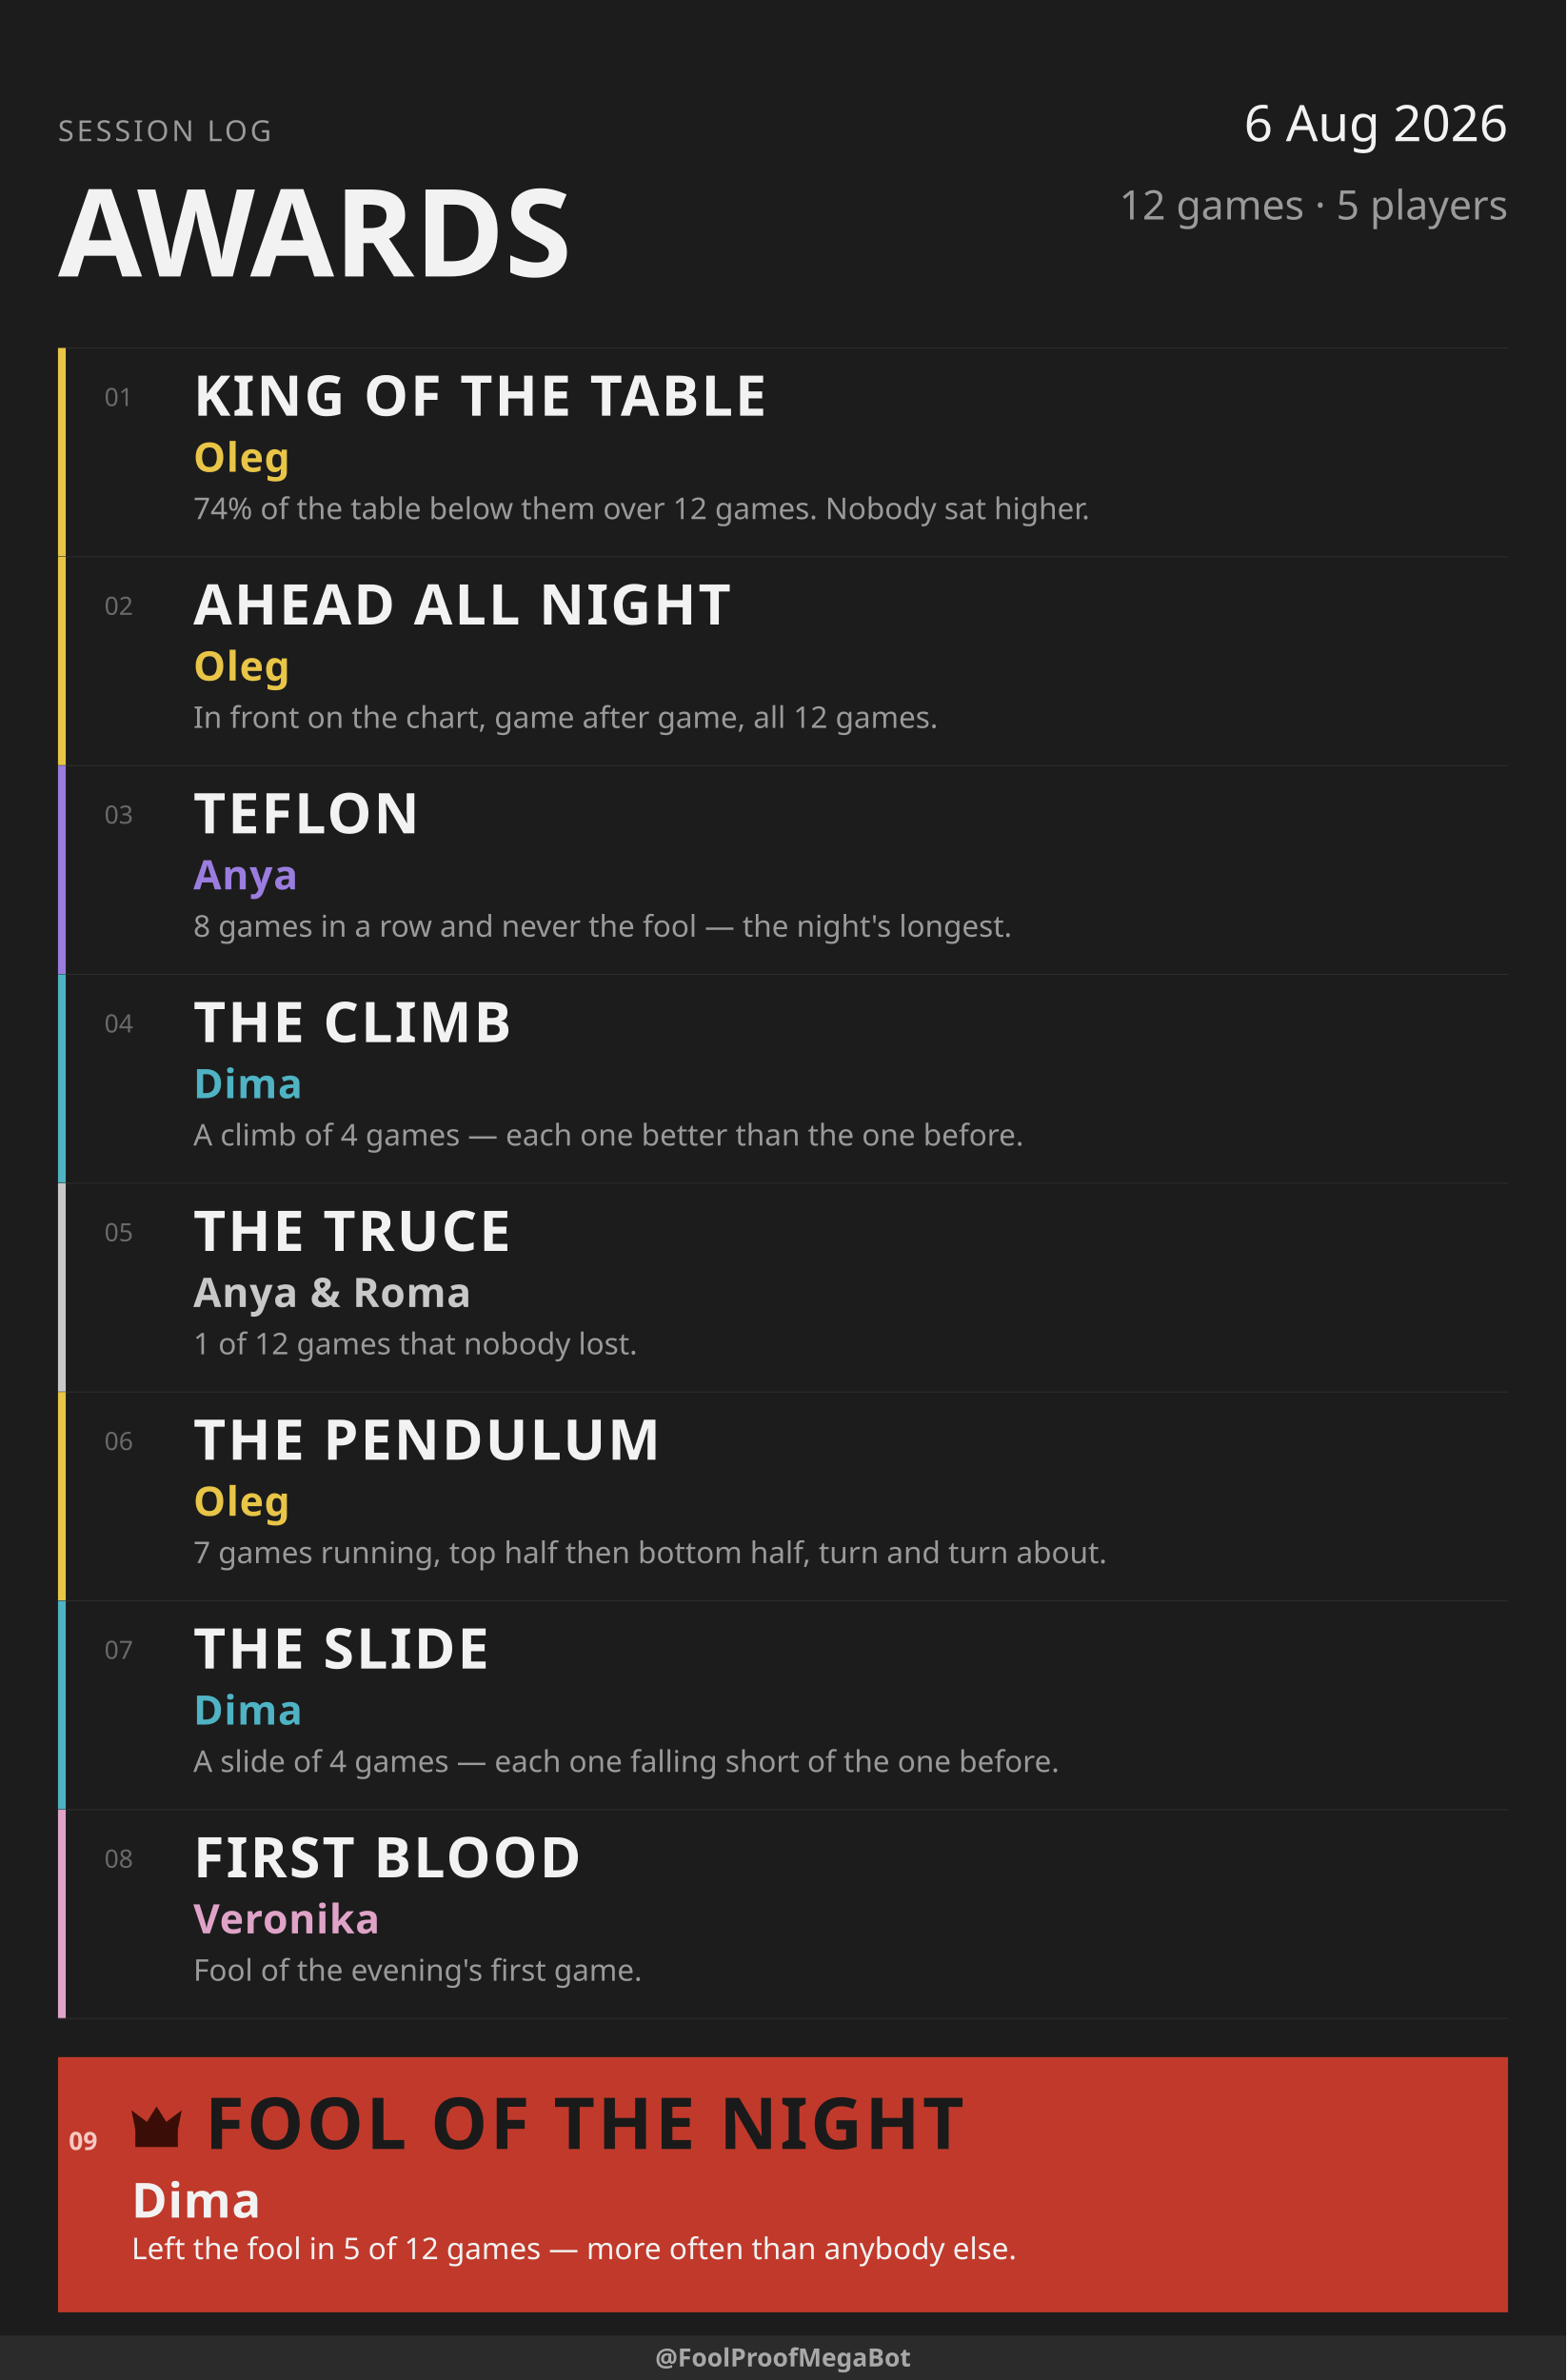
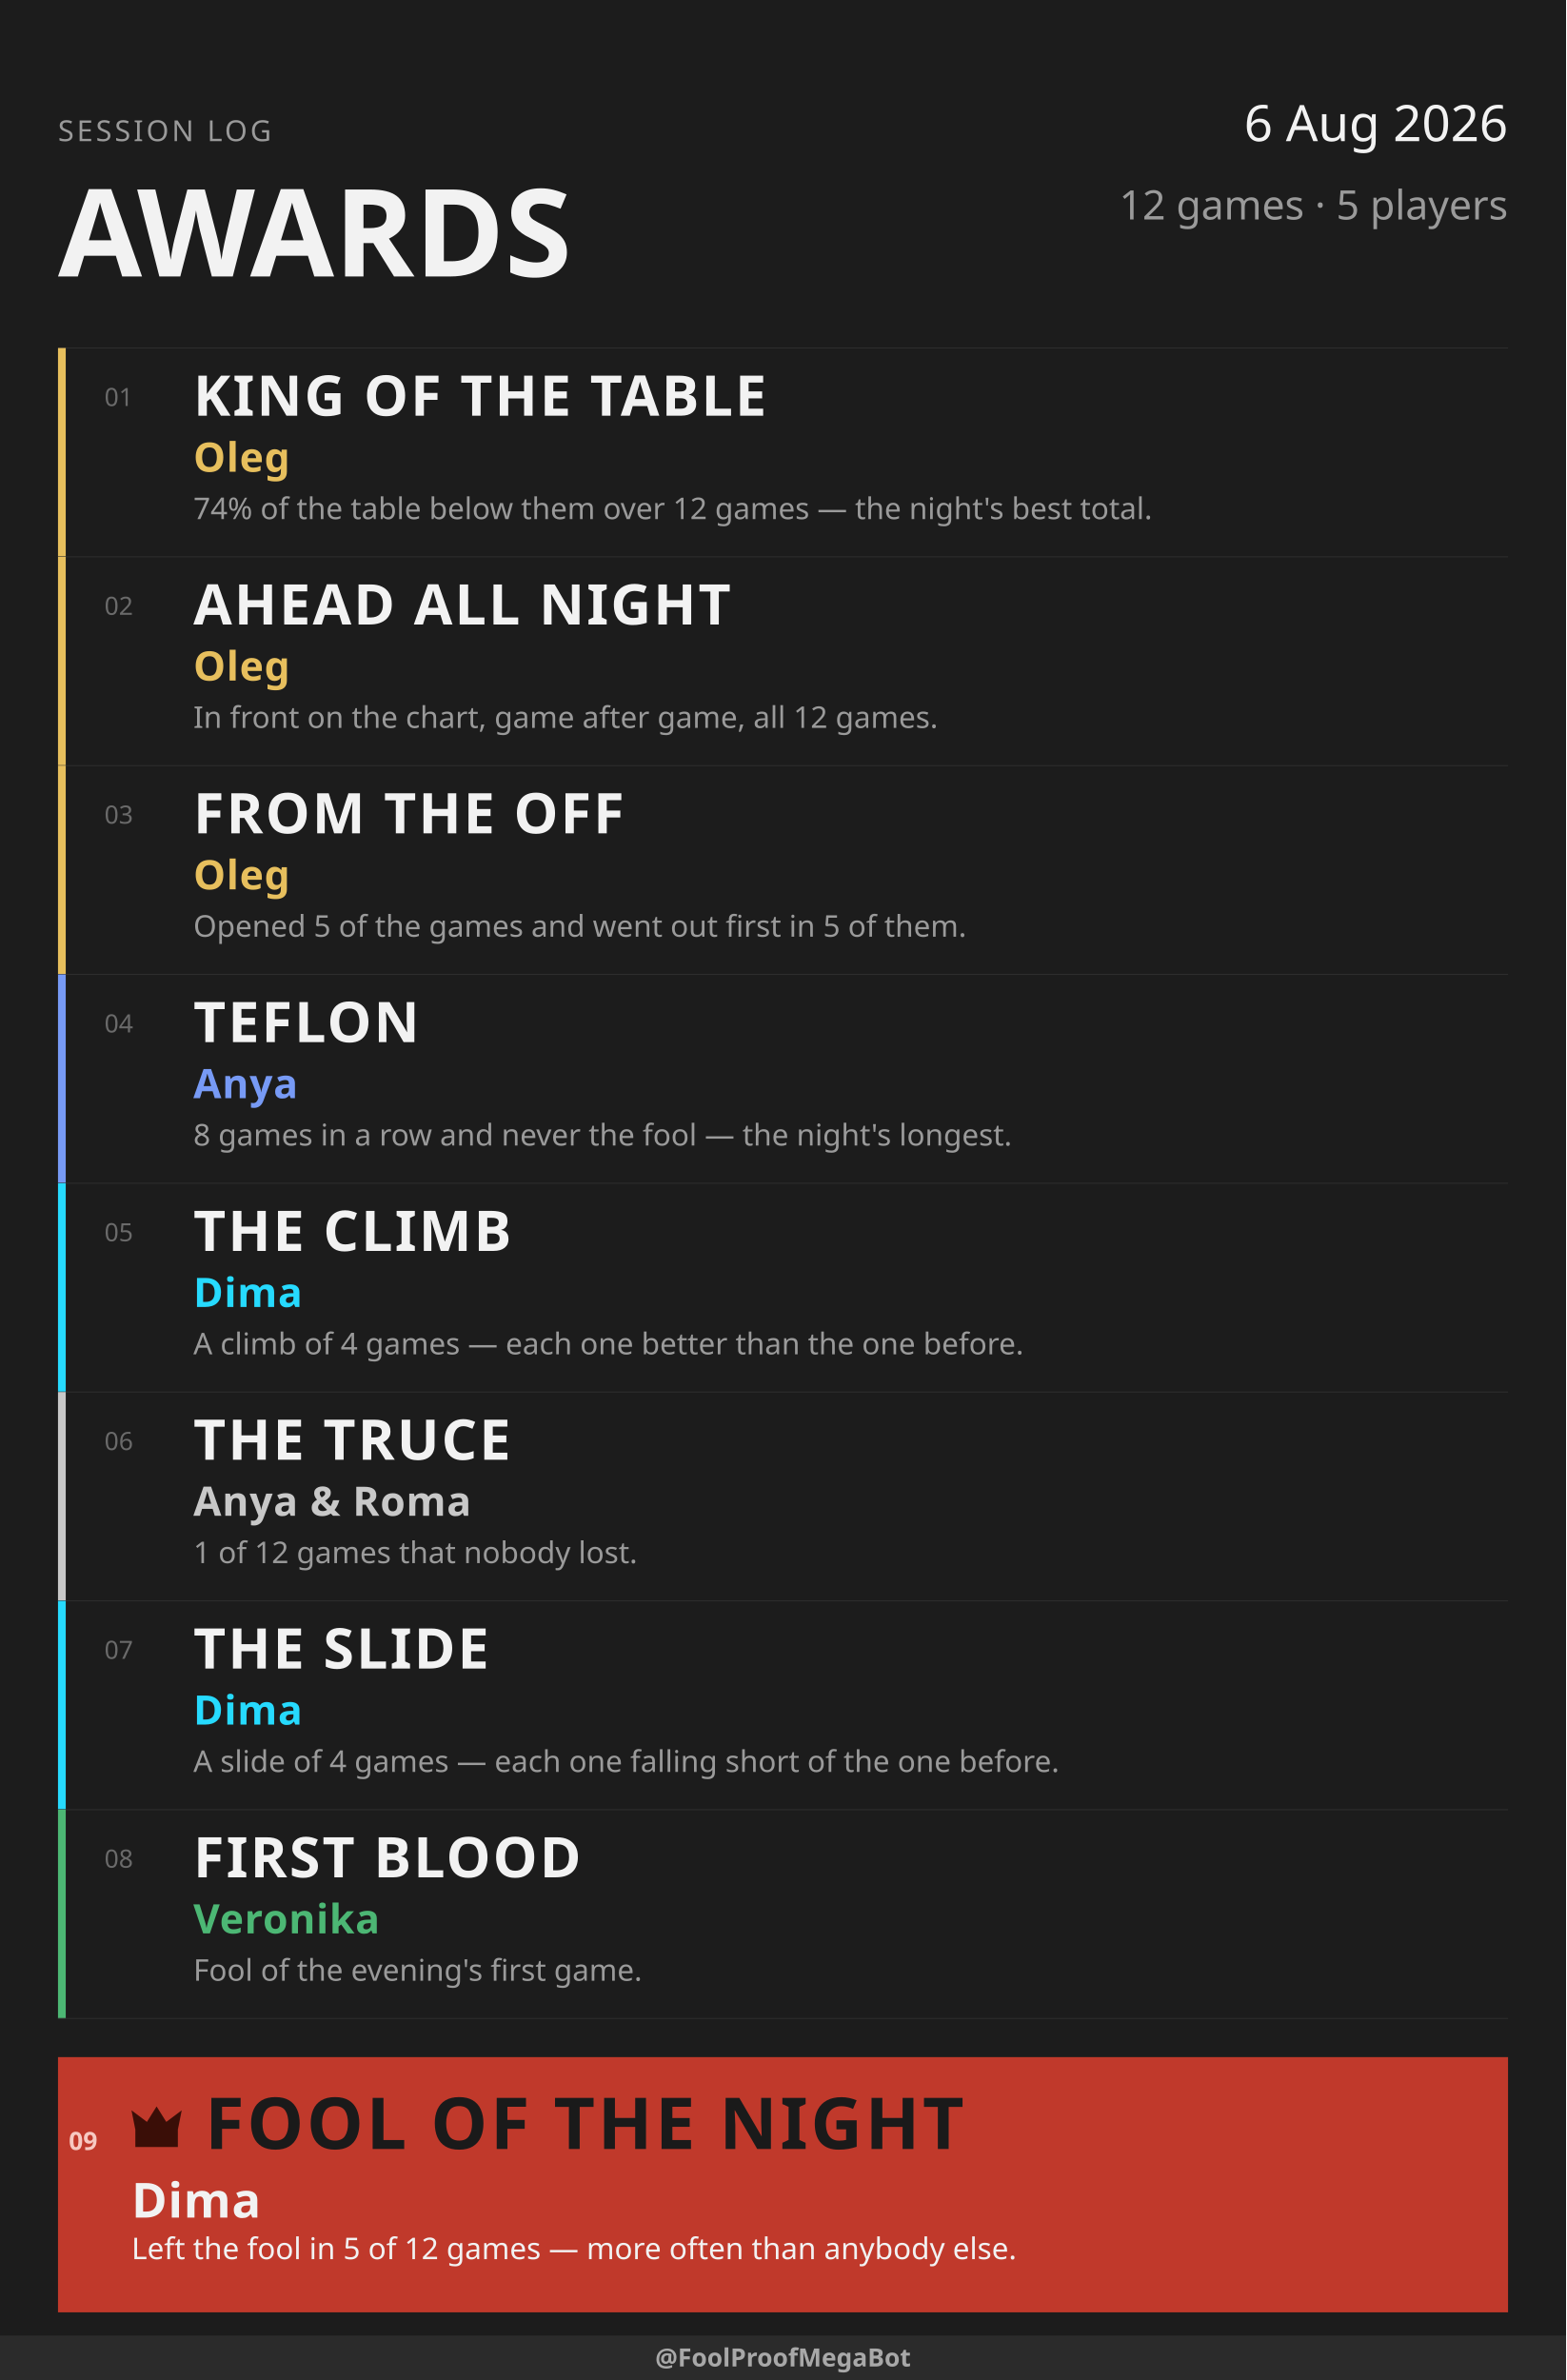
<svg xmlns="http://www.w3.org/2000/svg" width="1620" height="2462" viewBox="0 0 1620 2462">
  <rect x="0" y="0" width="1620" height="2462" fill="#1c1c1c" />
  <text x="60" y="146" fill="#9a9a9a" font-family="Noto Sans" font-size="30" letter-spacing="3">SESSION LOG</text>
  <text x="60" y="286" fill="#f2f2f2" font-family="Noto Sans" font-weight="bold" font-size="126">AWARDS</text>
  <text x="1560" y="146" fill="#f2f2f2" font-family="Noto Sans" font-size="52" text-anchor="end">6 Aug 2026</text>
  <text x="1560" y="227" fill="#9a9a9a" font-family="Noto Sans" font-size="42" text-anchor="end">12 games · 5 players</text>
  <line x1="60" y1="360" x2="1560" y2="360" stroke="#2e2e2e" stroke-width="1" />
-   <rect x="60" y="360" width="8" height="216" fill="#e8c547" />
+   <rect x="60" y="360" width="8" height="216" fill="#e7bf5d" />
  <text x="108" y="420" fill="#6a6a6a" font-family="Noto Sans" font-size="26">01</text>
  <text x="200" y="430" fill="#f2f2f2" font-family="Noto Sans" font-weight="bold" font-size="58" letter-spacing="2.2">KING OF THE TABLE</text>
-   <text x="200" y="488" fill="#e8c547" font-family="Noto Sans" font-weight="bold" font-size="42" letter-spacing="0.8">Oleg</text>
-   <text x="200" y="537" fill="#9a9a9a" font-family="Noto Sans" font-size="31">74% of the table below them over 12 games. Nobody sat higher.</text>
+   <text x="200" y="488" fill="#e7bf5d" font-family="Noto Sans" font-weight="bold" font-size="42" letter-spacing="0.8">Oleg</text>
+   <text x="200" y="537" fill="#9a9a9a" font-family="Noto Sans" font-size="31">74% of the table below them over 12 games — the night's best total.</text>
  <line x1="60" y1="576" x2="1560" y2="576" stroke="#2e2e2e" stroke-width="1" />
-   <rect x="60" y="576" width="8" height="216" fill="#e8c547" />
+   <rect x="60" y="576" width="8" height="216" fill="#e7bf5d" />
  <text x="108" y="636" fill="#6a6a6a" font-family="Noto Sans" font-size="26">02</text>
  <text x="200" y="646" fill="#f2f2f2" font-family="Noto Sans" font-weight="bold" font-size="58" letter-spacing="2.2">AHEAD ALL NIGHT</text>
-   <text x="200" y="704" fill="#e8c547" font-family="Noto Sans" font-weight="bold" font-size="42" letter-spacing="0.8">Oleg</text>
+   <text x="200" y="704" fill="#e7bf5d" font-family="Noto Sans" font-weight="bold" font-size="42" letter-spacing="0.8">Oleg</text>
  <text x="200" y="753" fill="#9a9a9a" font-family="Noto Sans" font-size="31">In front on the chart, game after game, all 12 games.</text>
  <line x1="60" y1="792" x2="1560" y2="792" stroke="#2e2e2e" stroke-width="1" />
-   <rect x="60" y="792" width="8" height="216" fill="#9b7de0" />
+   <rect x="60" y="792" width="8" height="216" fill="#e7bf5d" />
  <text x="108" y="852" fill="#6a6a6a" font-family="Noto Sans" font-size="26">03</text>
-   <text x="200" y="862" fill="#f2f2f2" font-family="Noto Sans" font-weight="bold" font-size="58" letter-spacing="2.2">TEFLON</text>
-   <text x="200" y="920" fill="#9b7de0" font-family="Noto Sans" font-weight="bold" font-size="42" letter-spacing="0.8">Anya</text>
-   <text x="200" y="969" fill="#9a9a9a" font-family="Noto Sans" font-size="31">8 games in a row and never the fool — the night's longest.</text>
+   <text x="200" y="862" fill="#f2f2f2" font-family="Noto Sans" font-weight="bold" font-size="58" letter-spacing="2.2">FROM THE OFF</text>
+   <text x="200" y="920" fill="#e7bf5d" font-family="Noto Sans" font-weight="bold" font-size="42" letter-spacing="0.8">Oleg</text>
+   <text x="200" y="969" fill="#9a9a9a" font-family="Noto Sans" font-size="31">Opened 5 of the games and went out first in 5 of them.</text>
  <line x1="60" y1="1008" x2="1560" y2="1008" stroke="#2e2e2e" stroke-width="1" />
-   <rect x="60" y="1008" width="8" height="216" fill="#4fb3c4" />
+   <rect x="60" y="1008" width="8" height="216" fill="#779af5" />
  <text x="108" y="1068" fill="#6a6a6a" font-family="Noto Sans" font-size="26">04</text>
-   <text x="200" y="1078" fill="#f2f2f2" font-family="Noto Sans" font-weight="bold" font-size="58" letter-spacing="2.2">THE CLIMB</text>
-   <text x="200" y="1136" fill="#4fb3c4" font-family="Noto Sans" font-weight="bold" font-size="42" letter-spacing="0.8">Dima</text>
-   <text x="200" y="1185" fill="#9a9a9a" font-family="Noto Sans" font-size="31">A climb of 4 games — each one better than the one before.</text>
+   <text x="200" y="1078" fill="#f2f2f2" font-family="Noto Sans" font-weight="bold" font-size="58" letter-spacing="2.2">TEFLON</text>
+   <text x="200" y="1136" fill="#779af5" font-family="Noto Sans" font-weight="bold" font-size="42" letter-spacing="0.8">Anya</text>
+   <text x="200" y="1185" fill="#9a9a9a" font-family="Noto Sans" font-size="31">8 games in a row and never the fool — the night's longest.</text>
  <line x1="60" y1="1224" x2="1560" y2="1224" stroke="#2e2e2e" stroke-width="1" />
-   <rect x="60" y="1224" width="8" height="216" fill="#c8c8c8" />
+   <rect x="60" y="1224" width="8" height="216" fill="#26dafe" />
  <text x="108" y="1284" fill="#6a6a6a" font-family="Noto Sans" font-size="26">05</text>
-   <text x="200" y="1294" fill="#f2f2f2" font-family="Noto Sans" font-weight="bold" font-size="58" letter-spacing="2.2">THE TRUCE</text>
-   <text x="200" y="1352" fill="#c8c8c8" font-family="Noto Sans" font-weight="bold" font-size="42" letter-spacing="0.8">Anya &amp; Roma</text>
-   <text x="200" y="1401" fill="#9a9a9a" font-family="Noto Sans" font-size="31">1 of 12 games that nobody lost.</text>
+   <text x="200" y="1294" fill="#f2f2f2" font-family="Noto Sans" font-weight="bold" font-size="58" letter-spacing="2.2">THE CLIMB</text>
+   <text x="200" y="1352" fill="#26dafe" font-family="Noto Sans" font-weight="bold" font-size="42" letter-spacing="0.8">Dima</text>
+   <text x="200" y="1401" fill="#9a9a9a" font-family="Noto Sans" font-size="31">A climb of 4 games — each one better than the one before.</text>
  <line x1="60" y1="1440" x2="1560" y2="1440" stroke="#2e2e2e" stroke-width="1" />
-   <rect x="60" y="1440" width="8" height="216" fill="#e8c547" />
+   <rect x="60" y="1440" width="8" height="216" fill="#c8c8c8" />
  <text x="108" y="1500" fill="#6a6a6a" font-family="Noto Sans" font-size="26">06</text>
-   <text x="200" y="1510" fill="#f2f2f2" font-family="Noto Sans" font-weight="bold" font-size="58" letter-spacing="2.2">THE PENDULUM</text>
-   <text x="200" y="1568" fill="#e8c547" font-family="Noto Sans" font-weight="bold" font-size="42" letter-spacing="0.8">Oleg</text>
-   <text x="200" y="1617" fill="#9a9a9a" font-family="Noto Sans" font-size="31">7 games running, top half then bottom half, turn and turn about.</text>
+   <text x="200" y="1510" fill="#f2f2f2" font-family="Noto Sans" font-weight="bold" font-size="58" letter-spacing="2.2">THE TRUCE</text>
+   <text x="200" y="1568" fill="#c8c8c8" font-family="Noto Sans" font-weight="bold" font-size="42" letter-spacing="0.8">Anya &amp; Roma</text>
+   <text x="200" y="1617" fill="#9a9a9a" font-family="Noto Sans" font-size="31">1 of 12 games that nobody lost.</text>
  <line x1="60" y1="1656" x2="1560" y2="1656" stroke="#2e2e2e" stroke-width="1" />
-   <rect x="60" y="1656" width="8" height="216" fill="#4fb3c4" />
+   <rect x="60" y="1656" width="8" height="216" fill="#26dafe" />
  <text x="108" y="1716" fill="#6a6a6a" font-family="Noto Sans" font-size="26">07</text>
  <text x="200" y="1726" fill="#f2f2f2" font-family="Noto Sans" font-weight="bold" font-size="58" letter-spacing="2.2">THE SLIDE</text>
-   <text x="200" y="1784" fill="#4fb3c4" font-family="Noto Sans" font-weight="bold" font-size="42" letter-spacing="0.8">Dima</text>
+   <text x="200" y="1784" fill="#26dafe" font-family="Noto Sans" font-weight="bold" font-size="42" letter-spacing="0.8">Dima</text>
  <text x="200" y="1833" fill="#9a9a9a" font-family="Noto Sans" font-size="31">A slide of 4 games — each one falling short of the one before.</text>
  <line x1="60" y1="1872" x2="1560" y2="1872" stroke="#2e2e2e" stroke-width="1" />
-   <rect x="60" y="1872" width="8" height="216" fill="#e0a3c8" />
+   <rect x="60" y="1872" width="8" height="216" fill="#4cb774" />
  <text x="108" y="1932" fill="#6a6a6a" font-family="Noto Sans" font-size="26">08</text>
  <text x="200" y="1942" fill="#f2f2f2" font-family="Noto Sans" font-weight="bold" font-size="58" letter-spacing="2.2">FIRST BLOOD</text>
-   <text x="200" y="2000" fill="#e0a3c8" font-family="Noto Sans" font-weight="bold" font-size="42" letter-spacing="0.8">Veronika</text>
+   <text x="200" y="2000" fill="#4cb774" font-family="Noto Sans" font-weight="bold" font-size="42" letter-spacing="0.8">Veronika</text>
  <text x="200" y="2049" fill="#9a9a9a" font-family="Noto Sans" font-size="31">Fool of the evening's first game.</text>
  <line x1="60" y1="2088" x2="1560" y2="2088" stroke="#2e2e2e" stroke-width="1" />
  <rect x="60" y="2128" width="1500" height="264" fill="#c0392b" />
  <text x="86" y="2224" fill="#f7c9c2" font-family="Noto Sans" font-weight="bold" font-size="26" text-anchor="middle">09</text>
  <path d="M2 21 L2 12 L0 2 L8 8 L13 0 L18 8 L26 2 L24 12 L24 21 Z" fill="#3a0e07" transform="translate(136 2179) scale(2)" />
  <text x="212" y="2223" fill="#1a1a1a" font-family="Noto Sans" font-weight="bold" font-size="74" letter-spacing="2.8">FOOL OF THE NIGHT</text>
  <text x="136" y="2294" fill="#f2f2f2" font-family="Noto Sans" font-weight="bold" font-size="50" letter-spacing="0.8">Dima</text>
  <text x="136" y="2337" fill="#f2f2f2" font-family="Noto Sans" font-size="31">Left the fool in 5 of 12 games — more often than anybody else.</text>
  <rect x="0" y="2416" width="1620" height="46" fill="#2b2b2b" />
  <text x="810" y="2448" fill="#a8a8a8" font-family="Noto Sans" font-weight="bold" font-size="26" text-anchor="middle">@FoolProofMegaBot</text>
</svg>
